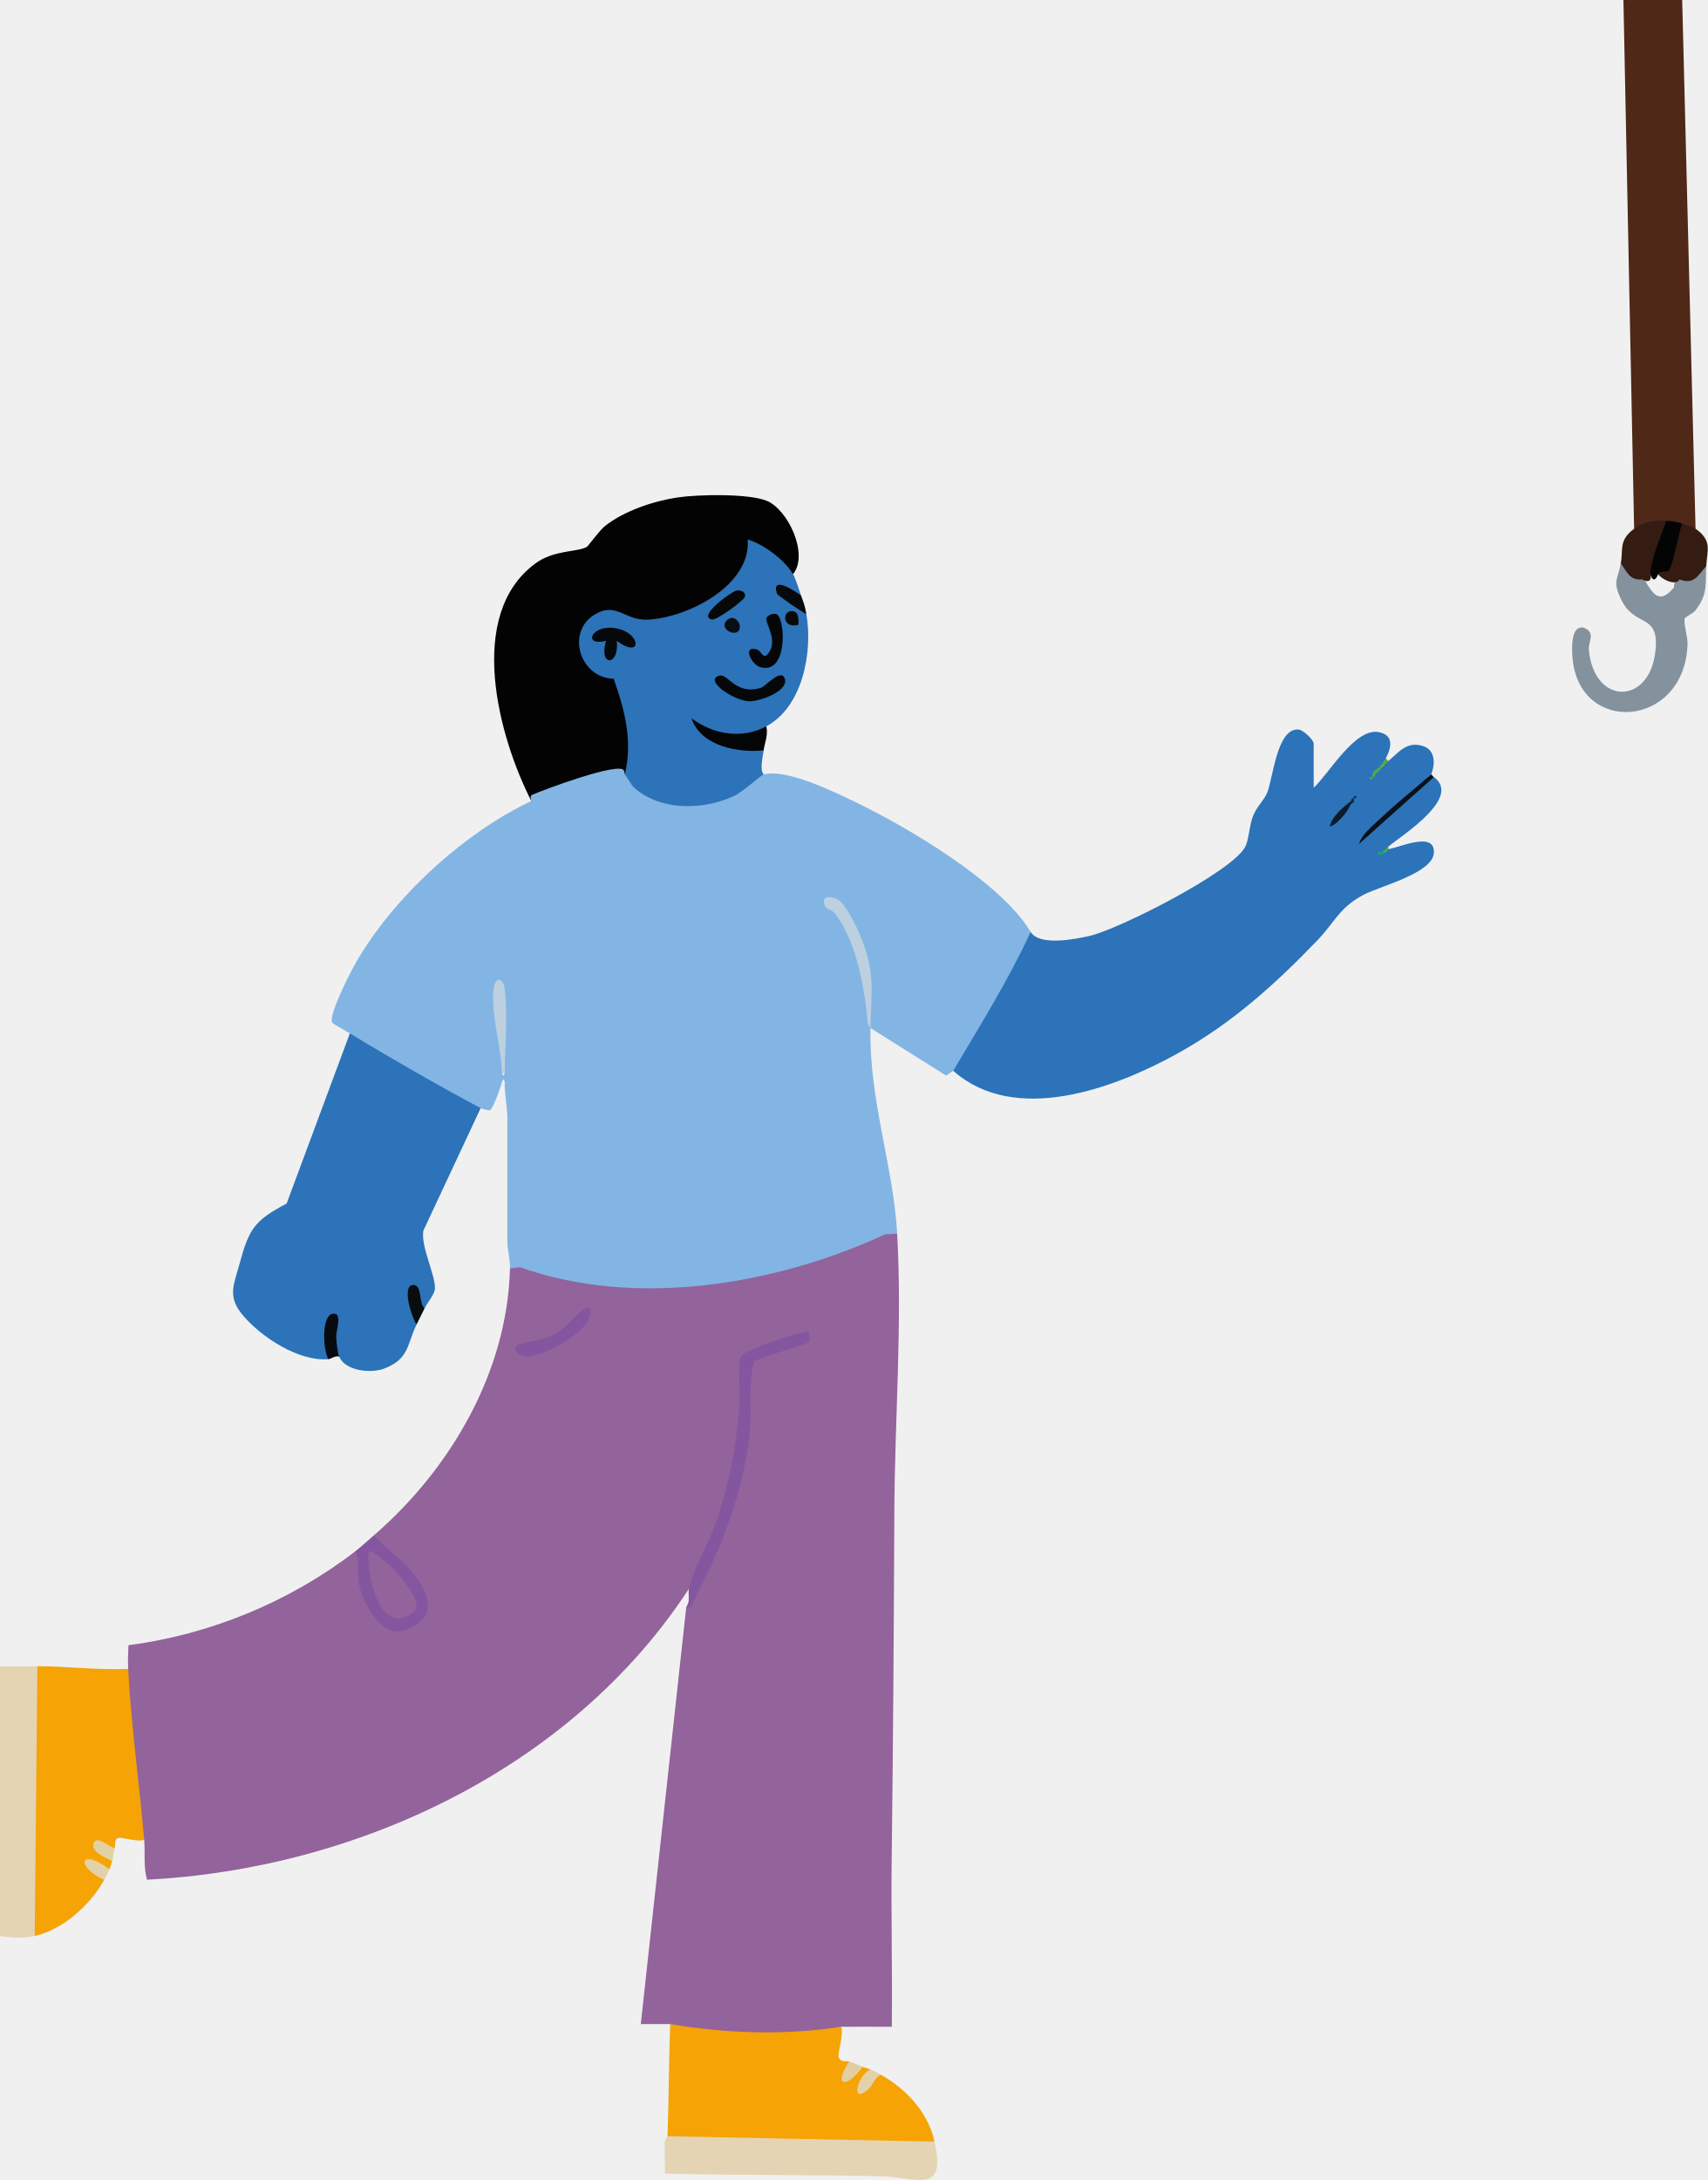
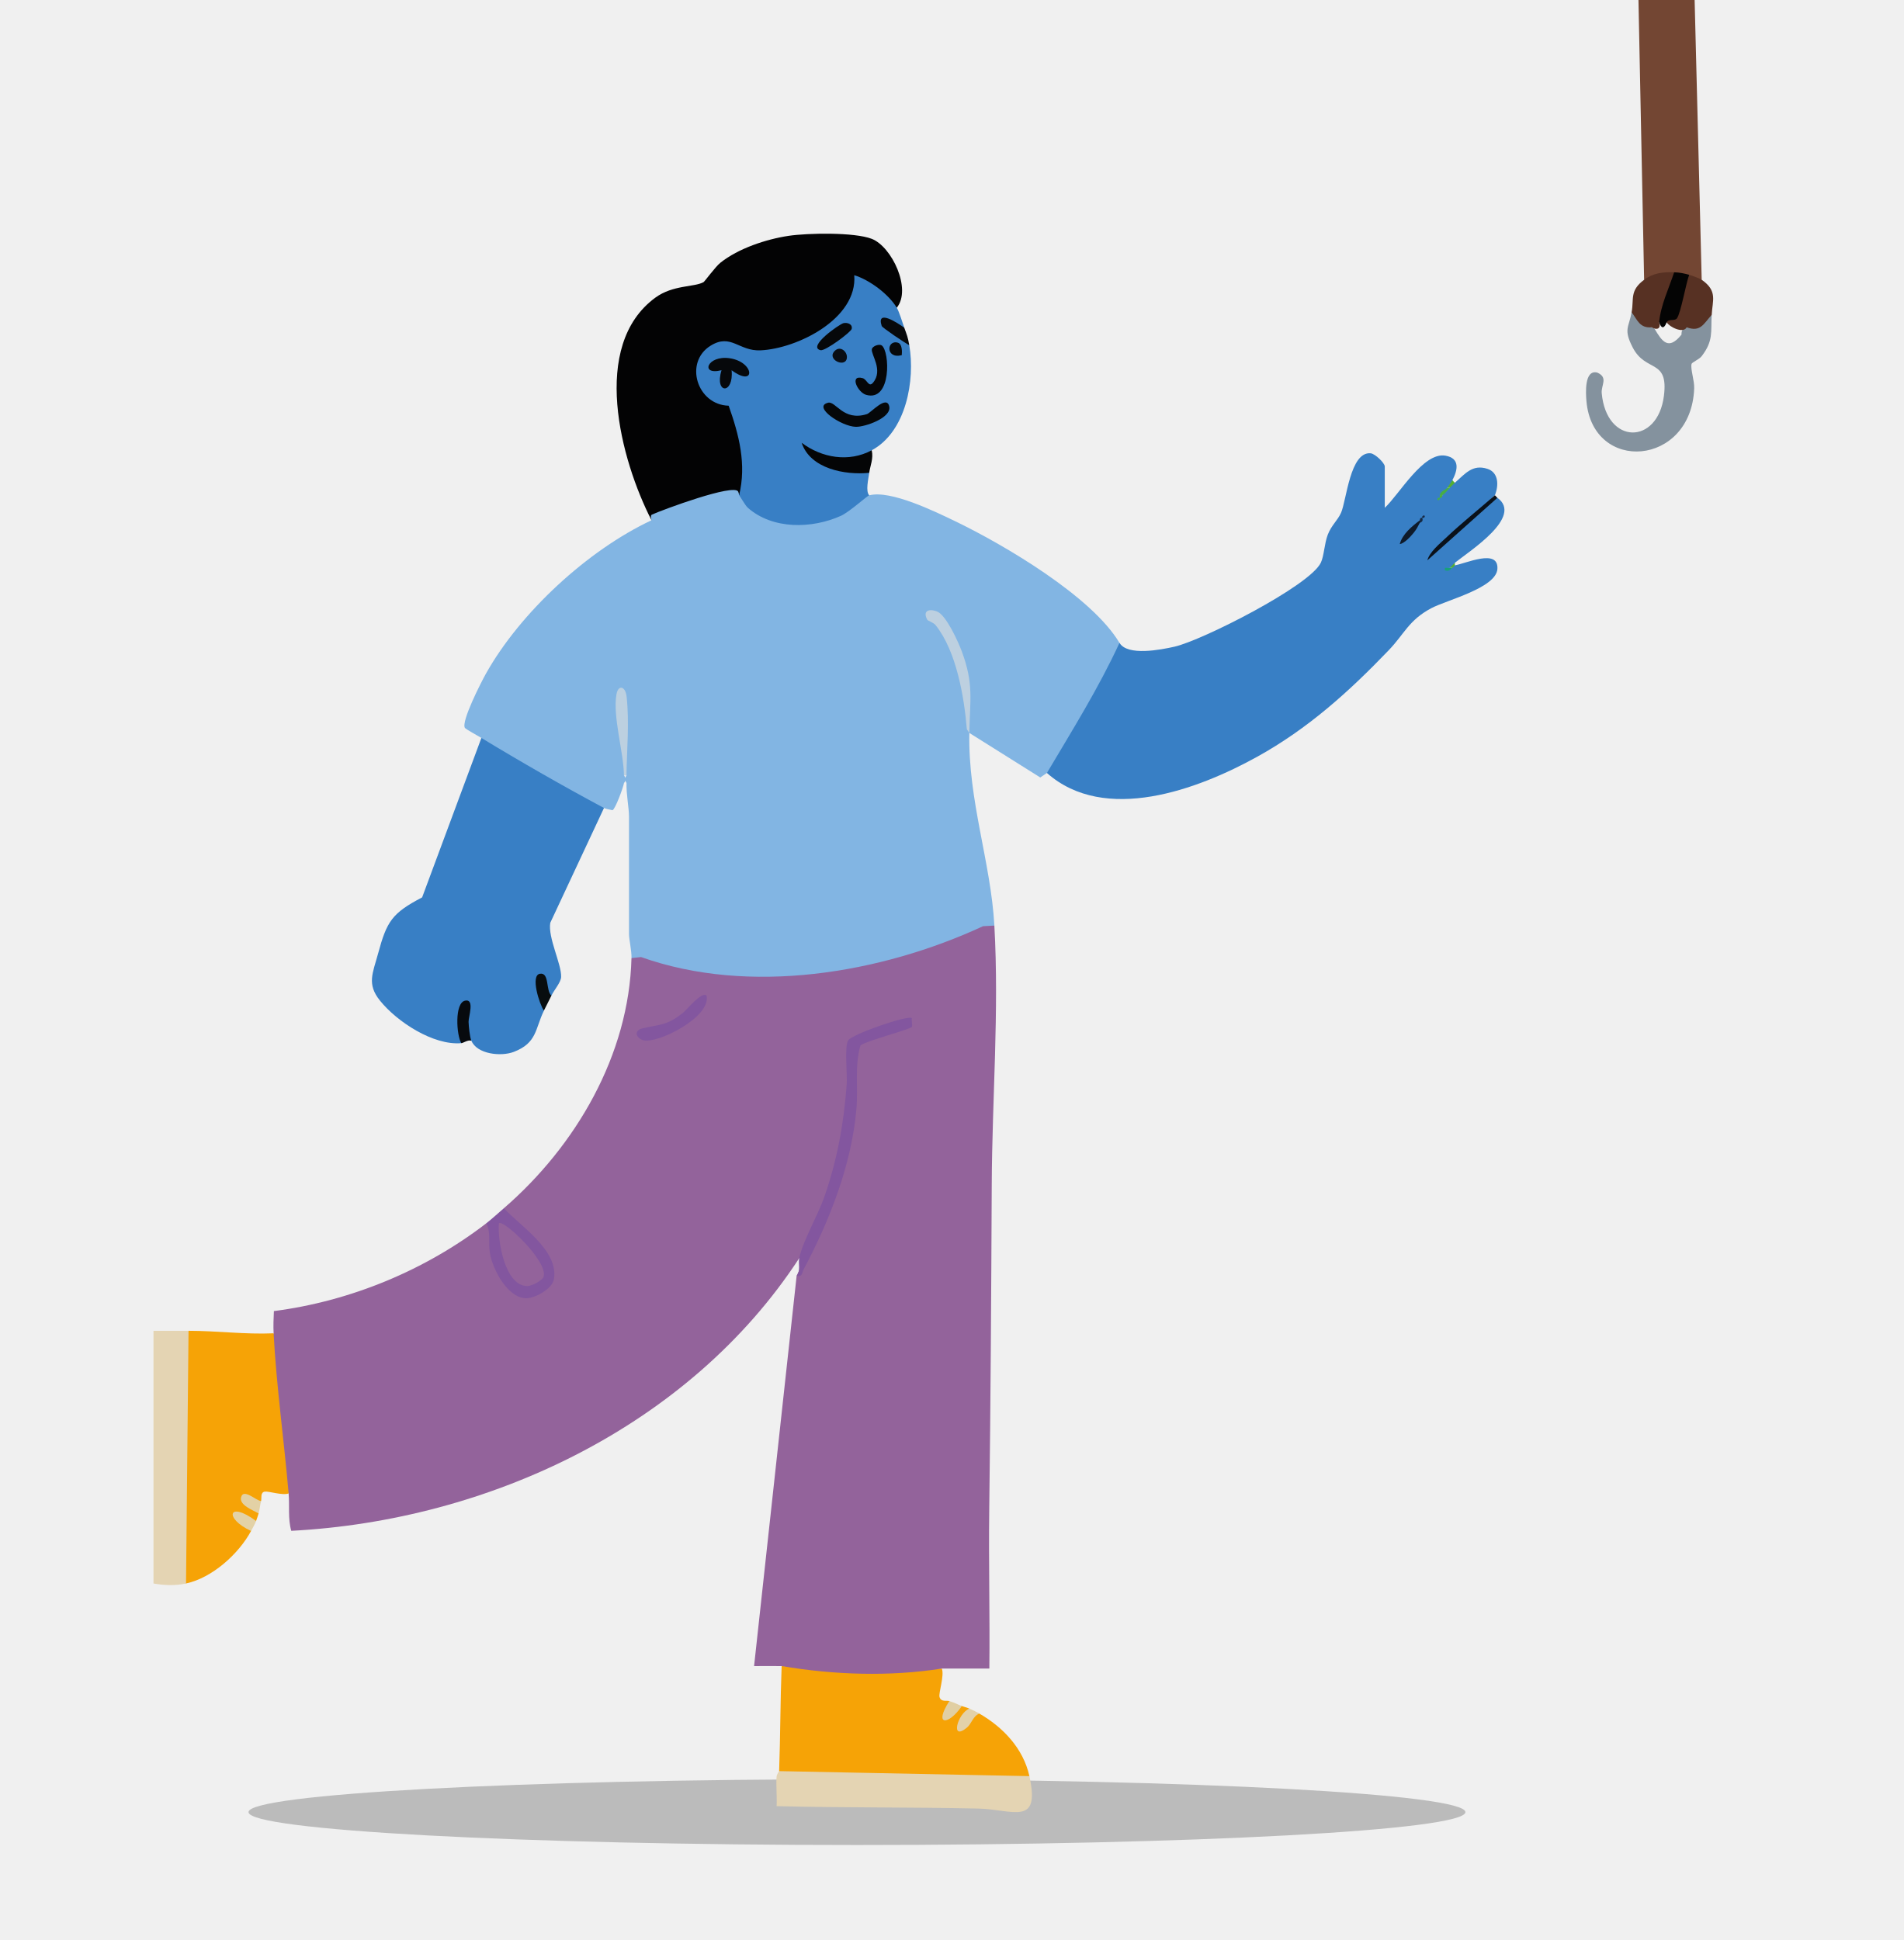
- <svg xmlns="http://www.w3.org/2000/svg" id="Lager_1" data-name="Lager 1" viewBox="0 0 613.87 783.51">
+ <svg xmlns="http://www.w3.org/2000/svg" width="521" height="531" viewBox="0 0 521 531" fill="none">
+   <g clip-path="url(#clip0_132_269)">
+     <ellipse cx="234.5" cy="496" rx="166.5" ry="9" fill="#1E1E1E" fill-opacity="0.25" />
+     <path d="M462.233 -59L465.658 76.578C464.488 78.119 462.069 77.127 462.233 75.208C461.391 76.935 458.416 76.378 458.124 74.523C456.804 76.178 451.923 77.127 449.904 76.578L447.164 -59H462.233Z" fill="#734633" />
+     <path d="M451.958 89.585C452.322 89.677 452.643 89.799 452.779 90.027C454.798 93.423 456.539 96.056 460.128 91.59C460.128 90.469 460.356 89.92 461.548 89.578C463.667 88.971 465.329 87.858 466.535 86.239L468.39 86.16C468.141 90.933 468.876 93.287 465.665 97.475C464.916 98.453 462.996 99.116 462.875 99.651C462.554 101.036 463.688 104.139 463.603 106.329C462.782 127.69 435.854 129.638 434.121 109.811C433.935 107.678 433.5 101.057 437.096 101.985C440.157 103.361 438.095 105.402 438.302 107.628C439.6 121.826 453.614 121.84 455.319 108.363C456.625 98.061 450.367 102.07 446.778 95.107C444.203 90.113 445.715 89.692 446.479 85.482L447.392 85.183C448.905 86.602 450.431 88.072 451.958 89.592V89.585Z" fill="#84929E" />
+     <path d="M458.123 74.523L458.957 76.321C457.502 79.802 456.367 83.37 455.547 87.03L454.02 88.214C454.555 89.969 453.449 90.447 451.965 89.584C448.69 89.862 448.084 87.593 446.485 85.474C447.163 81.729 445.893 79.588 449.91 76.57C452.393 74.701 455.119 74.43 458.13 74.516L458.123 74.523Z" fill="#573123" />
+     <path d="M465.658 76.579C470.075 79.646 468.598 82.258 468.398 86.167C466.093 88.786 465.294 90.933 461.548 89.592C460.642 91.361 456.889 89.556 456.068 88.222C455.091 87.302 455.747 86.481 458.038 85.768L460.635 75.715L462.233 75.216C462.982 75.416 465.13 76.222 465.658 76.586V76.579Z" fill="#573123" />
+     <path d="M462.233 75.208C461.356 77.541 459.95 85.66 458.887 87.13C458.288 87.965 456.618 87.166 456.069 88.222C455.391 90.012 454.606 90.026 454.014 88.222C454.435 83.527 456.661 78.975 458.123 74.53C459.679 74.573 460.763 74.823 462.233 75.215V75.208Z" fill="#040404" />
+     <path d="M245.392 84.214L243.78 84.25C241.603 81.296 238.614 79.006 235.332 77.401C233.869 89.216 215.717 99.168 204.929 96.928C191.23 88.845 186.235 107.773 200.199 110.127C203.031 113.594 205.778 130.061 203.952 134.178C203.645 134.87 202.896 135.255 202.254 135.569C199.264 134.413 181.961 140.691 178.287 142.418C169.803 125.844 161.441 94.602 179.314 81.482C184.138 77.936 190.01 78.642 192.521 77.222C192.828 77.051 195.739 73.027 197.131 71.914C202.04 67.997 209.624 65.479 215.796 64.551C221.019 63.774 233.819 63.524 238.564 65.379C244.036 67.512 249.538 79.12 245.399 84.221L245.392 84.214Z" fill="#030304" />
+     <path d="M257.722 456.703C258.485 458.607 256.787 463.409 257.094 464.486C257.501 465.928 258.992 465.364 259.777 465.599C260.547 466.548 260.462 467.683 259.513 469.002C260.697 467.297 261.924 466.62 263.194 466.969C263.815 467.205 264.393 467.29 265.249 467.654C265.313 468.903 264.721 470.294 263.48 471.835C264.921 469.438 266.419 468.496 267.989 469.024C274.461 472.748 280.012 478.563 281.688 486.14L281.189 487.502C258.799 487.053 236.409 486.603 214.012 486.161L213.206 484.777C213.541 475.217 213.527 465.585 213.891 456.018C228.496 456.232 243.123 456.781 257.722 456.703Z" fill="#F6A306" />
+     <path d="M281.688 486.147C284.764 500.06 277.15 495.229 267.675 495.023C249.302 494.616 230.88 494.83 212.514 494.366C212.649 491.741 212.343 489.058 212.493 486.433C212.542 485.548 213.199 484.863 213.206 484.777L281.688 486.147Z" fill="#E4D4B3" />
+     <path d="M267.996 469.031C266.262 469.687 265.841 471.821 264.621 472.841C259.933 476.758 261.995 468.981 265.256 467.661C266.519 468.203 266.826 468.36 267.996 469.031Z" fill="#E3D1A9" />
+     <path d="M263.202 466.976C259.484 472.37 255.396 472.406 259.777 465.606C261.496 466.127 262.017 466.527 263.202 466.976Z" fill="#E1CFA3" />
+     <path d="M202.247 135.569L203.688 135.212C210.659 146.128 228.154 143.481 236.302 134.963L237.858 135.576C243.666 134.057 255.774 139.964 261.289 142.618C274.839 149.146 298.805 163.287 306.34 175.972C306.376 176.728 306.39 177.478 306.297 178.212C306.205 178.947 306.112 179.646 305.819 180.253C301.146 189.963 295.395 199.58 289.744 208.77C289.394 209.34 288.859 209.811 288.31 210.289C287.76 210.767 287.125 211.181 286.483 211.574L284.664 212.801L265.256 200.615C265.057 199.92 265.057 199.92 265.256 200.615C264.893 219.179 271.114 235.86 272.106 253.339C259.213 260.859 243.316 264.947 228.525 266.938C210.695 269.335 189.204 270.341 172.807 262.243C172.857 260.196 172.122 257.056 172.122 255.737V223.553C172.122 221.077 171.366 217.538 171.438 214.306C170.967 213.621 170.952 212.908 171.438 212.251C170.91 208.185 170.553 203.883 170.474 199.73C170.46 199.102 171.487 211.609 170.753 212.251C171.288 212.844 171.323 213.742 170.753 214.306C170.581 215.441 168.348 221.562 167.599 221.762C166.928 221.591 165.822 221.441 165.273 221.148C164.716 221.248 164.167 221.319 163.617 221.298C161.113 221.205 133.821 205.602 132.444 203.483C132.145 203.019 131.916 202.506 131.717 201.97C130.846 201.443 127.443 199.573 127.222 199.238C126.123 197.54 131.702 186.653 132.965 184.398C142.369 167.603 160.878 150.559 178.28 142.404C178.08 141.855 177.98 141.041 178.387 140.856C181.362 139.515 200.927 132.252 202.004 134.563C202.147 134.87 202.211 135.205 202.247 135.562V135.569Z" fill="#82B5E3" />
+     <path d="M265.256 200.615L264.571 199.616C263.837 190.676 261.703 178.234 256.038 171.128C255.424 170.357 253.919 169.943 253.762 169.658C252.449 167.289 254.033 166.49 256.388 167.361C258.892 168.288 262.224 175.672 263.209 178.341C266.498 187.223 265.428 191.575 265.249 200.608L265.256 200.615Z" fill="#BDD0E0" />
+     <path d="M171.43 212.258H170.745C170.638 205.709 167.613 196.113 168.697 190.006C169.161 187.38 171.137 187.751 171.466 190.655C172.258 197.725 171.516 205.431 171.43 212.258Z" fill="#BCD0E0" />
+     <path d="M272.099 253.339C273.426 276.754 271.492 300.826 271.385 324.178C271.25 353.872 271.078 383.587 270.7 413.189C270.515 427.686 270.893 442.212 270.729 456.702C266.398 456.717 262.045 456.674 257.714 456.702C243.537 458.957 228.04 458.443 213.884 456.017C211.379 455.982 208.853 456.046 206.349 456.017L217.993 349.199C220.633 343.691 223.794 337.006 226.106 330.863C231.108 317.571 233.89 304.965 233.241 290.895C233.448 287.264 233.876 284.438 237.822 283.611C259.477 277.168 241.361 280.864 233.184 285.523C233.79 305.785 229.167 325.319 220.291 343.662L218.686 344.404C188.647 390.387 133.75 416.199 79.702 419.003C78.746 415.629 79.274 412.147 78.981 408.772C78.567 408.102 78.182 407.417 77.882 406.696C77.583 405.976 77.311 405.291 77.226 404.57C75.835 392.855 74.786 381.083 73.772 369.333C73.851 367.799 74.222 366.343 74.878 364.952C74.771 362.947 74.85 360.864 74.95 358.859C95.891 356.162 116.383 347.686 133.086 334.823L134.67 335.022C134.049 343.798 141.227 362.754 150.325 349.199C148.598 342.585 144.31 336.934 137.453 332.247L137.874 330.713C157.559 313.683 172.129 288.79 172.8 262.243L175.426 261.957C204.979 272.488 240.968 266.509 269.002 253.51L272.099 253.346V253.339Z" fill="#93639B" />
+     <path d="M218.686 344.412C219.77 339.482 223.709 332.889 225.55 327.653C229.074 317.593 230.922 307.462 231.693 296.817C231.907 293.885 231.044 286.914 232.042 284.838C232.856 283.147 248.582 277.718 249.509 278.681C249.388 279.409 249.709 280.45 249.552 281.021C249.345 281.742 237.044 284.817 235.446 286.179C233.819 291.873 234.868 297.78 234.354 303.581C233.013 318.827 227.034 334.052 219.934 347.401C219.421 348.364 219.663 349.563 218.008 349.206C219.121 347.772 218.393 345.767 218.693 344.412H218.686Z" fill="#83569F" />
+     <path d="M193.342 272.516C194.683 278.388 179.885 285.772 176.039 284.731C174.255 284.253 173.121 282.084 175.918 281.449C180.905 280.307 182.418 280.7 186.827 277.289C187.883 276.476 192.065 271.189 193.349 272.516H193.342Z" fill="#83569F" />
+     <path d="M137.874 330.713C142.419 335.6 153.022 342.328 151.566 350.197C151.081 352.823 146.229 355.498 143.739 355.341C138.751 355.027 134.834 347.393 134.071 343.07C133.564 340.216 134.378 337.262 133.079 334.822C134.442 333.766 136.461 331.933 137.874 330.713Z" fill="#83569F" />
+     <path d="M136.511 334.83C137.596 333.588 150.018 345.189 148.762 349.441C148.47 350.44 145.558 351.981 144.395 352.003C138.174 352.117 136.119 339.61 136.511 334.837V334.83Z" fill="#93639B" />
+     <path d="M74.871 364.952C75.614 379.15 77.74 394.411 78.981 408.773C77.269 409.4 73.473 408.095 72.445 408.273C71.19 408.487 71.639 410.114 71.447 410.827C70.69 412.033 69.299 411.862 67.273 410.321C69.356 411.534 70.519 412.846 70.762 414.252C70.555 414.908 70.319 415.665 70.077 416.307C68.828 416.863 67.351 416.556 65.646 415.386C67.579 416.435 68.6 417.648 68.707 419.039C65.303 425.353 58.047 431.889 50.905 433.415L49.542 432.93C49.763 410.314 49.992 387.697 50.213 365.066L51.59 364.253C59.374 364.253 67.08 365.287 74.871 364.938V364.952Z" fill="#F6A306" />
+     <path d="M51.59 364.268L50.905 433.423C47.936 434.058 44.961 433.937 42 433.423V364.268C45.189 364.268 48.4 364.268 51.59 364.268Z" fill="#E4D4B3" />
+     <path d="M70.077 416.307C69.741 417.199 69.171 418.19 68.707 419.047C61.229 415.601 62.414 410.649 70.077 416.307Z" fill="#E3D2A7" />
+     <path d="M71.446 410.827C71.147 411.947 71.054 413.296 70.761 414.252C69.313 413.36 65.396 412.004 65.974 409.807C66.652 407.224 70.24 410.92 71.446 410.827Z" fill="#E3D1A5" />
+     <path d="M165.273 221.162L150.582 252.576C149.882 256.614 153.678 263.877 153.55 267.408C153.5 268.878 151.631 270.961 150.889 272.517C149.347 273.152 148.384 271.618 147.999 267.908C148.477 270.84 148.755 273.744 148.841 276.626C146.408 281.62 146.986 285.444 140.614 287.906C137.089 289.269 130.497 288.541 128.984 284.838C127.293 284.51 126.587 282.79 126.865 279.687C128.37 269.456 125.267 280.821 127.186 284.324L126.244 285.523C118.56 286.194 108.635 279.665 103.983 273.886C100.315 269.335 102.006 266.374 103.455 261.016C105.852 252.14 107.272 249.943 115.513 245.626L131.731 201.984C142.034 208.256 154.763 215.561 165.287 221.155L165.273 221.162Z" fill="#387FC5" />
+     <path d="M128.977 284.838C128.006 284.56 126.858 285.466 126.237 285.523C124.896 283.397 124.339 274.486 127.272 273.887C129.983 273.33 128.171 278.353 128.221 279.701C128.27 280.95 128.542 283.789 128.97 284.838H128.977Z" fill="#070A0E" />
+     <path d="M148.834 276.619C147.628 274.914 145.031 266.888 147.792 266.517C150.404 266.167 149.298 271.104 150.889 272.51C150.233 273.887 149.505 275.242 148.834 276.619Z" fill="#080D0F" />
+     <path d="M245.392 84.214C246.056 85.313 246.948 88.288 247.447 89.693C246.213 90.264 244.55 89.893 242.445 88.587C245.228 90.05 247.347 92.012 248.817 94.488C250.472 104.027 247.975 118.174 238.542 123.247C236.809 127.842 228.625 126.707 224.458 125.48C228.147 127.756 232.599 128.355 236.866 128.12L237.857 129.411C237.615 131.216 236.816 134.47 237.857 135.576C237.258 135.733 232.413 140.149 230.116 141.183C222.189 144.751 211.472 144.986 204.651 138.993C203.88 138.315 202.439 135.647 202.246 135.576C204.33 127.078 202.225 119.016 199.392 111.047C190.695 110.812 187.127 99.118 194.476 94.602C200.042 91.177 202.175 96.157 208.097 95.893C218.143 95.444 234.704 87.232 233.762 75.324C237.95 76.616 243.145 80.49 245.399 84.228L245.392 84.214Z" fill="#387FC5" />
+     <path d="M238.542 123.247C239.07 125.48 238.114 127.514 237.857 129.411C231.214 130.096 221.682 128.291 219.37 121.192C224.857 125.323 232.263 126.622 238.542 123.247Z" fill="#040506" />
+     <path d="M247.447 89.693C248.189 91.762 248.41 92.161 248.817 94.487C247.654 93.888 241.439 89.714 241.275 89.222C239.713 84.449 245.727 88.459 247.447 89.7V89.693Z" fill="#07090B" />
+     <path d="M226.569 110.233C228.717 109.691 230.729 115.384 237.215 113.351C238.335 113.002 242.652 107.972 243.344 111.275C243.979 114.35 236.758 116.876 234.204 116.826C230.244 116.747 222.252 111.332 226.569 110.24V110.233Z" fill="#050709" />
+     <path d="M241.247 94.523C243.544 96.064 244.022 110.126 236.987 108.064C234.682 107.386 232.349 102.492 236.038 103.498C237.294 103.841 237.7 106.166 238.885 104.761C241.796 101.301 238.271 97.034 238.578 95.564C238.764 94.68 240.604 94.095 241.254 94.53L241.247 94.523Z" fill="#050608" />
+     <path d="M200.198 101.329C200.862 108.028 195.411 107.907 197.444 101.329C191.444 102.856 193.513 97.148 199.67 98.054C206.549 99.067 206.87 106.259 200.191 101.329H200.198Z" fill="#06080B" />
+     <path d="M230.815 88.452C231.764 88.216 233.355 88.644 233.062 90.021C232.877 90.892 225.806 96.178 224.522 95.85C220.811 94.923 229.68 88.73 230.815 88.445V88.452Z" fill="#06080A" />
+     <path d="M228.439 96.022C230.045 94.445 232.15 96.464 231.693 98.24C231.072 100.673 226.099 98.319 228.439 96.022Z" fill="#090E15" />
+     <path d="M246.762 97.219C242.238 98.354 242.616 92.86 245.727 93.809C246.869 94.159 246.876 96.213 246.762 97.219Z" fill="#07090B" />
+     <path d="M306.347 175.964C308.531 179.638 317.664 177.848 321.417 176.999C328.944 175.286 358.398 160.382 361.437 154.018C362.322 152.163 362.415 148.732 363.342 146.334C364.341 143.759 366.046 142.432 366.96 140.37C368.48 136.945 369.421 123.568 375.058 124.067C376.264 124.174 378.932 126.721 378.932 127.692V138.993C382.871 135.368 389.492 123.639 395.55 124.724C399.574 125.444 398.911 128.662 397.426 131.459C397.912 132.144 396.849 133.114 396.057 133.513C395.693 134.298 395.008 134.983 394.002 135.568C394.423 135.775 394.408 136.003 394.002 136.253C393.864 136.429 393.864 136.429 394.002 136.253L394.687 135.568C394.822 134.641 395.864 133.927 396.742 133.513C396.67 132.836 397.369 131.915 398.111 132.144C400.873 129.754 402.899 126.964 407.052 128.334C410.141 129.354 410.141 132.936 409.064 135.561C407.58 136.774 407.808 137.002 409.749 136.246C416.862 141.433 402.343 150.672 398.104 154.047C397.905 154.71 397.455 155.281 396.734 155.417C395.878 156.023 396.106 156.023 397.419 155.417C397.241 154.989 397.633 154.817 398.104 154.732C400.98 154.318 410.084 150.001 409.756 155.702C409.456 160.932 395.907 164.221 391.683 166.461C385.482 169.75 384.341 173.474 379.967 178.026C369.05 189.398 357.927 199.43 344.021 207.135C327.781 216.125 302.323 225.606 286.483 211.573C293.412 199.879 300.647 188.314 306.34 175.964H306.347Z" fill="#387FC5" />
+     <path d="M409.756 136.253L390.584 153.369C391.19 151.072 393.959 148.839 395.693 147.191C399.938 143.16 404.647 139.414 409.064 135.568C409.321 135.754 409.499 136.075 409.749 136.253H409.756Z" fill="#0A111A" />
+     <path d="M398.112 132.144C397.741 132.465 397.213 133.071 396.742 133.514H396.057C396.299 133.157 397.362 131.58 397.427 131.459L398.112 132.144Z" fill="#55AF31" />
+     <path d="M398.111 154.739C397.961 155.053 397.704 155.238 397.426 155.424H396.741C396.984 155.245 397.526 154.525 398.111 154.054V154.739Z" fill="#54AF32" />
+     <path d="M388.522 143.103C387.965 144.159 387.623 144.879 386.831 145.85C386.039 146.82 384.298 148.768 383.042 148.918C383.727 146.206 386.374 144.045 388.529 142.418C388.914 142.625 388.907 142.853 388.529 143.103H388.522Z" fill="#0E1A2A" />
+     <path d="M396.741 133.514C396.006 134.213 395.828 134.741 394.686 135.568C394.486 135.989 394.251 135.982 394.001 135.568C394.015 134.491 395.728 133.999 396.056 133.514H396.741Z" fill="#47AD45" />
+     <path d="M396.742 155.424H397.427C396.827 155.823 396.635 156.501 395.379 156.101V155.431C395.793 155.338 396.556 155.559 396.749 155.431L396.742 155.424Z" fill="#18A179" />
+     <path d="M388.521 143.103V142.418C388.557 142.39 388.443 141.619 389.206 141.733C389.57 143.017 388.629 142.896 388.521 143.103Z" fill="#142943" />
+     <path d="M389.206 141.733C388.885 141.412 389.841 140.641 389.891 141.39C389.906 141.626 389.363 141.89 389.206 141.733Z" fill="#162A47" />
+     <path d="M394.002 136.253C394.323 136.574 393.367 137.345 393.317 136.596C393.302 136.36 393.845 136.096 394.002 136.253Z" fill="#44AD4D" />
+     <path d="M394.001 136.253V135.568H394.686C394.643 135.597 394.764 136.375 394.001 136.253Z" fill="#4EAE3C" />
+   </g>
  <defs>
-     <style>
-       .cls-1 {
-         fill: #080d0f;
-       }
- 
-       .cls-2 {
-         fill: #84929e;
-       }
- 
-       .cls-3 {
-         fill: #4f2818;
-       }
- 
-       .cls-4 {
-         fill: #18a179;
-       }
- 
-       .cls-5 {
-         fill: #e3d2a7;
-       }
- 
-       .cls-6 {
-         fill: #0e1a2a;
-       }
- 
-       .cls-7 {
-         fill: #090e15;
-       }
- 
-       .cls-8 {
-         fill: #93639b;
-       }
- 
-       .cls-9 {
-         fill: #0a111a;
-       }
- 
-       .cls-10 {
-         fill: #54af32;
-       }
- 
-       .cls-11 {
-         fill: #e1cfa3;
-       }
- 
-       .cls-12 {
-         fill: #4eae3c;
-       }
- 
-       .cls-13 {
-         fill: #030304;
-       }
- 
-       .cls-14 {
-         fill: #55af31;
-       }
- 
-       .cls-15 {
-         fill: #142943;
-       }
- 
-       .cls-16 {
-         fill: #06080b;
-       }
- 
-       .cls-17 {
-         fill: #050709;
-       }
- 
-       .cls-18 {
-         fill: #341c13;
-       }
- 
-       .cls-19 {
-         fill: #bcd0e0;
-       }
- 
-       .cls-20 {
-         fill: #07090b;
-       }
- 
-       .cls-21 {
-         fill: #82b5e3;
-       }
- 
-       .cls-22 {
-         fill: #040506;
-       }
- 
-       .cls-23 {
-         fill: #040404;
-       }
- 
-       .cls-24 {
-         fill: #e4d4b3;
-       }
- 
-       .cls-25 {
-         fill: #e3d1a9;
-       }
- 
-       .cls-26 {
-         fill: #e3d1a5;
-       }
- 
-       .cls-27 {
-         fill: #f6a306;
-       }
- 
-       .cls-28 {
-         fill: #162a47;
-       }
- 
-       .cls-29 {
-         fill: #83569f;
-       }
- 
-       .cls-30 {
-         fill: #bdd0e0;
-       }
- 
-       .cls-31 {
-         fill: #06080a;
-       }
- 
-       .cls-32 {
-         fill: #44ad4d;
-       }
- 
-       .cls-33 {
-         fill: #050608;
-       }
- 
-       .cls-34 {
-         fill: #47ad45;
-       }
- 
-       .cls-35 {
-         fill: #2c73b9;
-       }
- 
-       .cls-36 {
-         fill: #070a0e;
-       }
-     </style>
+     <clipPath id="clip0_132_269">
+       <rect width="521" height="531" fill="white" />
+     </clipPath>
  </defs>
-   <path class="cls-3" d="M604.68,0l4.8,190.03c-1.64,2.16-5.03.77-4.8-1.92-1.18,2.42-5.35,1.64-5.76-.96-1.85,2.32-8.69,3.65-11.52,2.88l-3.84-190.03h21.12Z" />
-   <path class="cls-2" d="M590.28,208.26c.51.13.96.3,1.15.62,2.83,4.76,5.27,8.45,10.3,2.19,0-1.57.32-2.34,1.99-2.82,2.97-.85,5.3-2.41,6.99-4.68l2.6-.11c-.35,6.69.68,9.99-3.82,15.86-1.05,1.37-3.74,2.3-3.91,3.05-.45,1.94,1.14,6.29,1.02,9.36-1.15,29.94-38.89,32.67-41.32,4.88-.26-2.99-.87-12.27,4.17-10.97,4.29,1.93,1.4,4.79,1.69,7.91,1.82,19.9,21.46,19.92,23.85,1.03,1.83-14.44-6.94-8.82-11.97-18.58-3.61-7-1.49-7.59-.42-13.49l1.28-.42c2.12,1.99,4.26,4.05,6.4,6.18Z" />
-   <path class="cls-18" d="M598.92,187.15l1.17,2.52c-2.04,4.88-3.63,9.88-4.78,15.01l-2.14,1.66c.75,2.46-.8,3.13-2.88,1.92-4.59.39-5.44-2.79-7.68-5.76.95-5.25-.83-8.25,4.8-12.48,3.48-2.62,7.3-3,11.52-2.88Z" />
-   <path class="cls-18" d="M609.48,190.03c6.19,4.3,4.12,7.96,3.84,13.44-3.23,3.67-4.35,6.68-9.6,4.8-1.27,2.48-6.53-.05-7.68-1.92-1.37-1.29-.45-2.44,2.76-3.44l3.64-14.09,2.24-.7c1.05.28,4.06,1.41,4.8,1.92Z" />
-   <path class="cls-23" d="M604.68,188.11c-1.23,3.27-3.2,14.65-4.69,16.71-.84,1.17-3.18.05-3.95,1.53-.95,2.51-2.05,2.53-2.88,0,.59-6.58,3.71-12.96,5.76-19.19,2.18.06,3.7.41,5.76.96Z" />
-   <g>
-     <path class="cls-13" d="M285.06,206.34l-2.26.05c-3.05-4.14-7.24-7.35-11.84-9.6-2.05,16.56-27.49,30.51-42.61,27.37-19.2-11.33-26.2,15.2-6.63,18.5,3.97,4.86,7.82,27.94,5.26,33.71-.43.97-1.48,1.51-2.38,1.95-4.19-1.62-28.44,7.18-33.59,9.6-11.89-23.23-23.61-67.02,1.44-85.41,6.76-4.97,14.99-3.98,18.51-5.97.43-.24,4.51-5.88,6.46-7.44,6.88-5.49,17.51-9.02,26.16-10.32,7.32-1.09,25.26-1.44,31.91,1.16,7.67,2.99,15.38,19.26,9.58,26.41Z" />
-     <g>
-       <path class="cls-27" d="M302.34,728.43c1.07,2.67-1.31,9.4-.88,10.91.57,2.02,2.66,1.23,3.76,1.56,1.08,1.33.96,2.92-.37,4.77,1.66-2.39,3.38-3.34,5.16-2.85.87.33,1.68.45,2.88.96.09,1.75-.74,3.7-2.48,5.86,2.02-3.36,4.12-4.68,6.32-3.94,9.07,5.22,16.85,13.37,19.2,23.99l-.7,1.91c-31.38-.63-62.76-1.26-94.15-1.88l-1.13-1.94c.47-13.4.45-26.9.96-40.31,20.47.3,40.97,1.07,61.43.96Z" />
-       <path class="cls-24" d="M335.93,769.7c4.31,19.5-6.36,12.73-19.64,12.44-25.75-.57-51.57-.27-77.31-.92.19-3.68-.24-7.44-.03-11.12.07-1.24.99-2.2,1-2.32l95.98,1.92Z" />
-       <path class="cls-25" d="M316.74,745.71c-2.43.92-3.02,3.91-4.73,5.34-6.57,5.49-3.68-5.41.89-7.26,1.77.76,2.2.98,3.84,1.92Z" />
-       <path class="cls-11" d="M310.02,742.83c-5.21,7.56-10.94,7.61-4.8-1.92,2.41.73,3.14,1.29,4.8,1.92Z" />
-     </g>
-     <g>
-       <path class="cls-21" d="M224.59,278.32l2.02-.5c9.77,15.3,34.29,11.59,45.71-.35l2.18.86c8.14-2.13,25.11,6.15,32.84,9.87,18.99,9.15,52.58,28.97,63.14,46.75.05,1.06.07,2.11-.06,3.14s-.26,2.01-.67,2.86c-6.55,13.61-14.61,27.09-22.53,39.97-.49.8-1.24,1.46-2.01,2.13s-1.66,1.25-2.56,1.8l-2.55,1.72-27.2-17.08q-.42-1.46,0,0c-.51,26.02,8.21,49.4,9.6,73.9-18.07,10.54-40.35,16.27-61.08,19.06-24.99,3.36-55.11,4.77-78.09-6.58.07-2.87-.96-7.27-.96-9.12v-45.11c0-3.47-1.06-8.43-.96-12.96-.66-.96-.68-1.96,0-2.88-.74-5.7-1.24-11.73-1.35-17.55-.02-.88,1.42,16.65.39,17.55.75.83.8,2.09,0,2.88-.24,1.59-3.37,10.17-4.42,10.45-.94-.24-2.49-.45-3.26-.86-.78.14-1.55.24-2.32.21-3.51-.13-41.76-22-43.69-24.97-.42-.65-.74-1.37-1.02-2.12-1.22-.74-5.99-3.36-6.3-3.83-1.54-2.38,6.28-17.64,8.05-20.8,13.18-23.54,39.12-47.43,63.51-58.86-.28-.77-.42-1.91.15-2.17,4.17-1.88,31.59-12.06,33.1-8.82.2.43.29.9.34,1.4Z" />
-       <path class="cls-30" d="M312.9,369.49l-.96-1.4c-1.03-12.53-4.02-29.97-11.96-39.93-.86-1.08-2.97-1.66-3.19-2.06-1.84-3.32.38-4.44,3.68-3.22,3.51,1.3,8.18,11.65,9.56,15.39,4.61,12.45,3.11,18.55,2.86,31.21Z" />
-       <path class="cls-19" d="M181.4,385.81h-.96c-.15-9.18-4.39-22.63-2.87-31.19.65-3.68,3.42-3.16,3.88.91,1.11,9.91.07,20.71-.05,30.28Z" />
-     </g>
-     <g>
-       <g>
-         <path class="cls-8" d="M322.49,443.39c1.86,32.82-.85,66.56-1,99.29-.19,41.62-.43,83.27-.96,124.76-.26,20.32.27,40.68.04,60.99-6.07.02-12.17-.04-18.24,0-19.87,3.16-41.59,2.44-61.43-.96-3.51-.05-7.05.04-10.56,0l16.32-149.72c3.7-7.72,8.13-17.09,11.37-25.7,7.01-18.63,10.91-36.3,10-56.02.29-5.09.89-9.05,6.42-10.21,30.35-9.03,4.96-3.85-6.5,2.68.85,28.4-5.63,55.78-18.07,81.49l-2.25,1.04c-42.1,64.45-119.04,100.63-194.79,104.56-1.34-4.73-.6-9.61-1.01-14.34-.58-.94-1.12-1.9-1.54-2.91s-.8-1.97-.92-2.98c-1.95-16.42-3.42-32.92-4.84-49.39.11-2.15.63-4.19,1.55-6.14-.15-2.81-.04-5.73.1-8.54,29.35-3.78,58.07-15.66,81.48-33.69l2.22.28c-.87,12.3,9.19,38.87,21.94,19.87-2.42-9.27-8.43-17.19-18.04-23.76l.59-2.15c27.59-23.87,48.01-58.76,48.95-95.97l3.68-.4c41.42,14.76,91.86,6.38,131.15-11.84l4.34-.23Z" />
-         <path class="cls-29" d="M247.63,571.04c1.52-6.91,7.04-16.15,9.62-23.49,4.94-14.1,7.53-28.3,8.61-43.22.3-4.11-.91-13.88.49-16.79,1.14-2.37,23.18-9.98,24.48-8.63-.17,1.02.28,2.48.06,3.28-.29,1.01-17.53,5.32-19.77,7.23-2.28,7.98-.81,16.26-1.53,24.39-1.88,21.37-10.26,42.71-20.21,61.42-.72,1.35-.38,3.03-2.7,2.53,1.56-2.01.54-4.82.96-6.72Z" />
-         <path class="cls-29" d="M212.11,470.27c1.88,8.23-18.86,18.58-24.25,17.12-2.5-.67-4.09-3.71-.17-4.6,6.99-1.6,9.11-1.05,15.29-5.83,1.48-1.14,7.34-8.55,9.14-6.69Z" />
-       </g>
-       <g>
-         <path class="cls-29" d="M134.37,551.84c6.37,6.85,21.23,16.28,19.19,27.31-.68,3.68-7.48,7.43-10.97,7.21-6.99-.44-12.48-11.14-13.55-17.2-.71-4,.43-8.14-1.39-11.56,1.91-1.48,4.74-4.05,6.72-5.76Z" />
-         <path class="cls-8" d="M132.46,557.61c1.52-1.74,18.93,14.52,17.17,20.48-.41,1.4-4.49,3.56-6.12,3.59-8.72.16-11.6-17.37-11.05-24.06Z" />
-       </g>
-     </g>
-     <g>
-       <path class="cls-27" d="M46.07,599.83c1.04,19.9,4.02,41.29,5.76,61.42-2.4.88-7.72-.95-9.16-.7-1.76.3-1.13,2.58-1.4,3.58-1.06,1.69-3.01,1.45-5.85-.71,2.92,1.7,4.55,3.54,4.89,5.51-.29.92-.62,1.98-.96,2.88-1.75.78-3.82.35-6.21-1.29,2.71,1.47,4.14,3.17,4.29,5.12-4.77,8.85-14.94,18.01-24.95,20.15l-1.91-.68c.31-31.7.63-63.4.94-95.12l1.93-1.14c10.91,0,21.71,1.45,32.63.96Z" />
-       <path class="cls-24" d="M13.44,598.87l-.96,96.93c-4.16.89-8.33.72-12.48,0v-96.93c4.47,0,8.97,0,13.44,0Z" />
-       <path class="cls-5" d="M39.35,671.81c-.47,1.25-1.27,2.64-1.92,3.84-10.48-4.83-8.82-11.77,1.92-3.84Z" />
-       <path class="cls-26" d="M41.27,664.13c-.42,1.57-.55,3.46-.96,4.8-2.03-1.25-7.52-3.15-6.71-6.23.95-3.62,5.98,1.56,7.67,1.43Z" />
-     </g>
-     <g>
-       <g>
-         <path class="cls-35" d="M172.77,398.29l-20.59,44.03c-.98,5.66,4.34,15.84,4.16,20.79-.07,2.06-2.69,4.98-3.73,7.16-2.16.89-3.51-1.26-4.05-6.46.67,4.11,1.06,8.18,1.18,12.22-3.41,7-2.6,12.36-11.53,15.81-4.94,1.91-14.18.89-16.3-4.3-2.37-.46-3.36-2.87-2.97-7.22,2.11-14.34-2.24,1.59.45,6.5l-1.32,1.68c-10.77.94-24.68-8.21-31.2-16.31-5.14-6.38-2.77-10.53-.74-18.04,3.36-12.44,5.35-15.52,16.9-21.57l22.73-61.17c14.44,8.79,32.28,19.03,47.03,26.87Z" />
-         <path class="cls-36" d="M121.9,487.54c-1.36-.39-2.97.88-3.84.96-1.88-2.98-2.66-15.47,1.45-16.31,3.8-.78,1.26,6.26,1.33,8.15.07,1.75.45,5.73,1.05,7.2Z" />
-         <path class="cls-1" d="M149.73,476.02c-1.69-2.39-5.33-13.64-1.46-14.16,3.66-.49,2.11,6.43,4.34,8.4-.92,1.93-1.94,3.83-2.88,5.76Z" />
-       </g>
-       <g>
-         <path class="cls-35" d="M285.06,206.34c.93,1.54,2.18,5.71,2.88,7.68-1.73.8-4.06.28-7.01-1.55,3.9,2.05,6.87,4.8,8.93,8.27,2.32,13.37-1.18,33.2-14.4,40.31-2.43,6.44-13.9,4.85-19.74,3.13,5.17,3.19,11.41,4.03,17.39,3.7l1.39,1.81c-.34,2.53-1.46,7.09,0,8.64-.84.22-7.63,6.41-10.85,7.86-11.11,5-26.13,5.33-35.69-3.07-1.08-.95-3.1-4.69-3.37-4.79,2.92-11.91-.03-23.21-4-34.38-12.19-.33-17.19-16.72-6.89-23.05,7.8-4.8,10.79,2.18,19.09,1.81,14.08-.63,37.29-12.14,35.97-28.83,5.87,1.81,13.15,7.24,16.31,12.48Z" />
-         <g>
-           <path class="cls-22" d="M275.46,261.05c.74,3.13-.6,5.98-.96,8.64-9.31.96-22.67-1.57-25.91-11.52,7.69,5.79,18.07,7.61,26.87,2.88Z" />
-           <path class="cls-20" d="M287.94,214.02c1.04,2.9,1.35,3.46,1.92,6.72-1.63-.84-10.34-6.69-10.57-7.38-2.19-6.69,6.24-1.07,8.65.67Z" />
-           <path class="cls-17" d="M258.68,242.81c3.01-.76,5.83,7.22,14.92,4.37,1.57-.49,7.62-7.54,8.59-2.91.89,4.31-9.23,7.85-12.81,7.78-5.55-.11-16.75-7.7-10.7-9.23Z" />
-           <path class="cls-33" d="M279.25,220.79c3.22,2.16,3.89,21.87-5.97,18.98-3.23-.95-6.5-7.81-1.33-6.4,1.76.48,2.33,3.74,3.99,1.77,4.08-4.85-.86-10.83-.43-12.89.26-1.24,2.84-2.06,3.75-1.45Z" />
-           <path class="cls-16" d="M221.72,230.33c.93,9.39-6.71,9.22-3.86,0-8.41,2.14-5.51-5.86,3.12-4.59,9.64,1.42,10.09,11.5.73,4.59Z" />
-           <path class="cls-31" d="M264.63,212.28c1.33-.33,3.56.27,3.15,2.2-.26,1.22-10.17,8.63-11.97,8.17-5.2-1.3,7.23-9.98,8.82-10.38Z" />
-           <path class="cls-7" d="M261.3,222.89c2.25-2.21,5.2.62,4.56,3.11-.87,3.41-7.84.11-4.56-3.11Z" />
-           <path class="cls-20" d="M286.98,224.57c-6.34,1.59-5.81-6.11-1.45-4.78,1.6.49,1.61,3.37,1.45,4.78Z" />
-         </g>
-       </g>
-       <g>
-         <path class="cls-35" d="M370.49,334.94c3.06,5.15,15.86,2.64,21.12,1.45,10.55-2.4,51.83-23.29,56.09-32.21,1.24-2.6,1.37-7.41,2.67-10.77,1.4-3.61,3.79-5.47,5.07-8.36,2.13-4.8,3.45-23.55,11.35-22.85,1.69.15,5.43,3.72,5.43,5.08v15.84c5.52-5.08,14.8-21.52,23.29-20,5.64,1.01,4.71,5.52,2.63,9.44.68.96-.81,2.32-1.92,2.88-.51,1.1-1.47,2.06-2.88,2.88.59.29.57.61,0,.96q-.29.37,0,0l.96-.96c.19-1.3,1.65-2.3,2.88-2.88-.1-.95.88-2.24,1.92-1.92,3.87-3.35,6.71-7.26,12.53-5.34,4.33,1.43,4.33,6.45,2.82,10.13-2.08,1.7-1.76,2.02.96.96,9.97,7.27-10.38,20.22-16.32,24.95-.28.93-.91,1.73-1.92,1.92-1.2.85-.88.85.96,0-.25-.6.3-.84.96-.96,4.03-.58,16.79-6.63,16.33,1.36-.42,7.33-19.41,11.94-25.33,15.08-8.69,4.61-10.29,9.83-16.42,16.21-15.3,15.94-30.89,30-50.38,40.8-22.76,12.6-58.44,25.89-80.64,6.22,9.71-16.39,19.85-32.6,27.83-49.91Z" />
-         <g>
-           <path class="cls-9" d="M515.42,279.28l-26.87,23.99c.85-3.22,4.73-6.35,7.16-8.66,5.95-5.65,12.55-10.9,18.74-16.29.36.26.61.71.96.96Z" />
-           <path class="cls-14" d="M499.1,273.52c-.52.45-1.26,1.3-1.92,1.92h-.96c.34-.5,1.83-2.71,1.92-2.88l.96.96Z" />
-           <path class="cls-10" d="M499.1,305.19c-.21.44-.57.7-.96.96h-.96c.34-.25,1.1-1.26,1.92-1.92v.96Z" />
-           <path class="cls-6" d="M485.66,288.88c-.78,1.48-1.26,2.49-2.37,3.85s-3.55,4.09-5.31,4.3c.96-3.8,4.67-6.83,7.69-9.11.54.29.53.61,0,.96Z" />
-           <path class="cls-34" d="M497.18,275.44c-1.03.98-1.28,1.72-2.88,2.88-.28.59-.61.58-.96,0,.02-1.51,2.42-2.2,2.88-2.88h.96Z" />
-           <path class="cls-4" d="M497.18,306.15h.96c-.84.56-1.11,1.51-2.87.95v-.94c.58-.13,1.65.18,1.92,0Z" />
-           <path class="cls-15" d="M485.66,288.88v-.96c.05-.04-.11-1.12.96-.96.51,1.8-.81,1.63-.96,1.92Z" />
-           <path class="cls-28" d="M486.62,286.96c-.45-.45.89-1.53.96-.48.02.33-.74.7-.96.48Z" />
-           <path class="cls-32" d="M493.34,279.28c.45.45-.89,1.53-.96.48-.02-.33.74-.7.96-.48Z" />
-           <path class="cls-12" d="M493.34,279.28v-.96h.96c-.06.04.11,1.13-.96.96Z" />
-         </g>
-       </g>
-     </g>
-   </g>
</svg>
